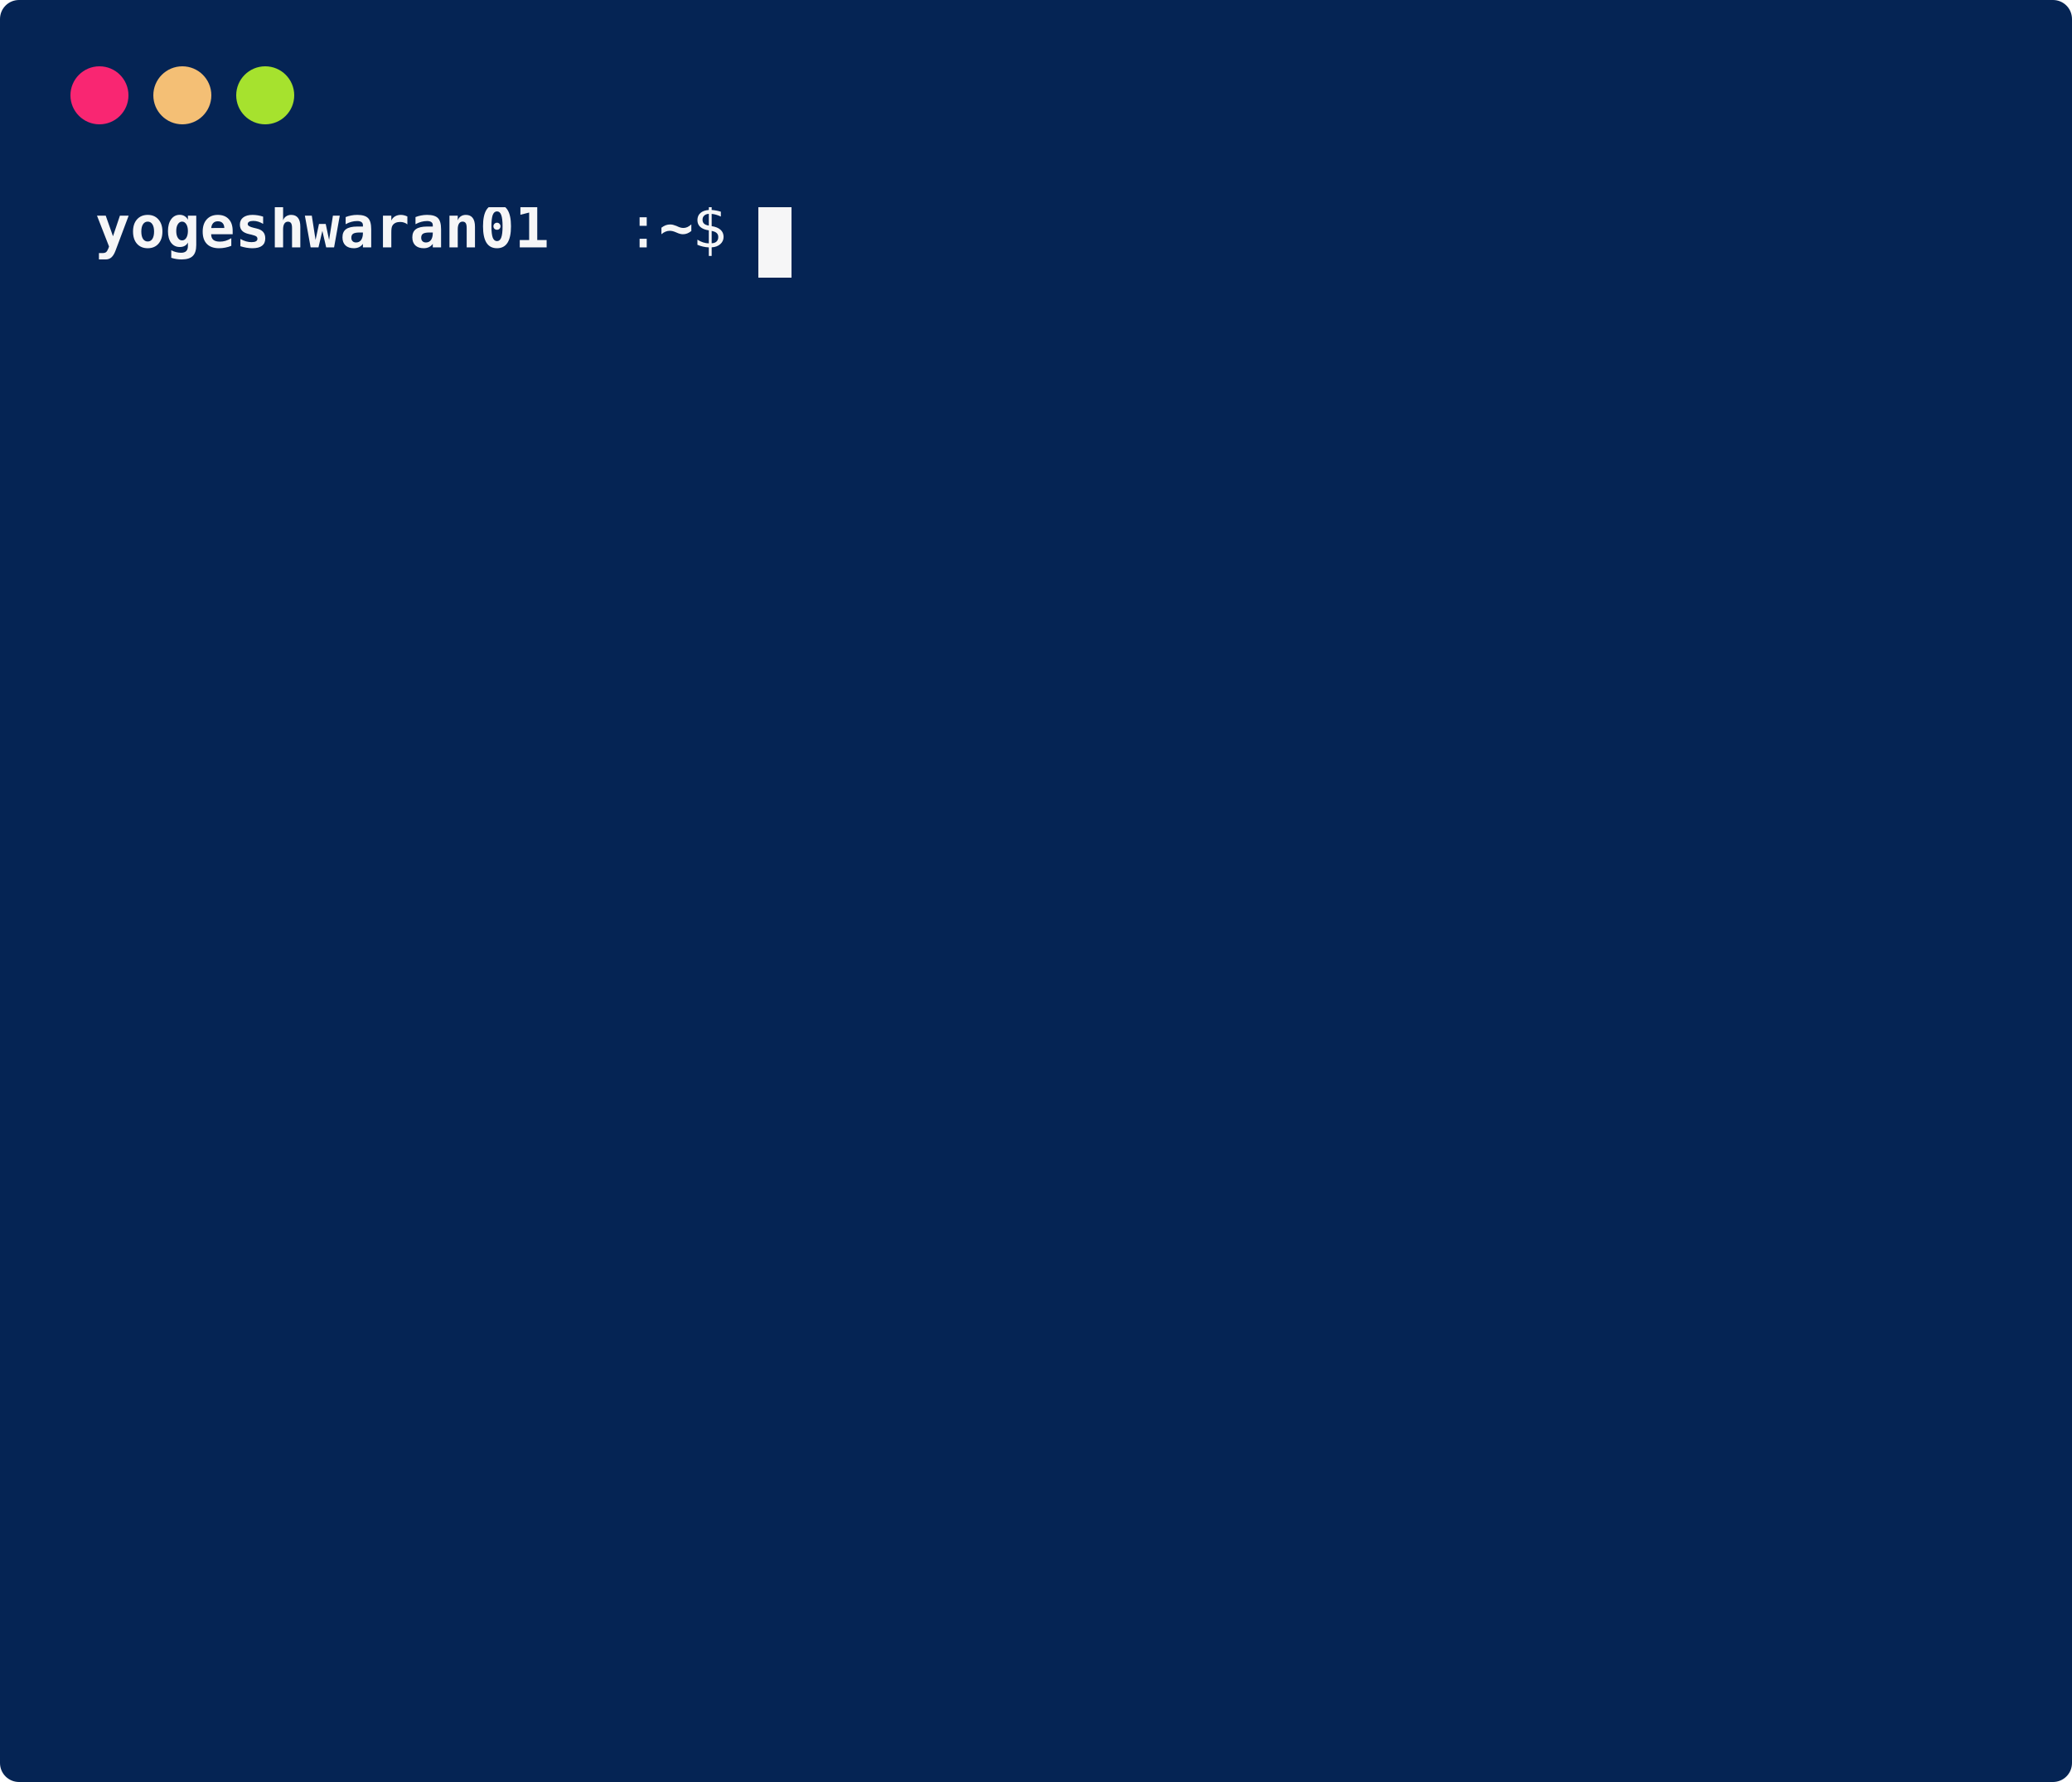
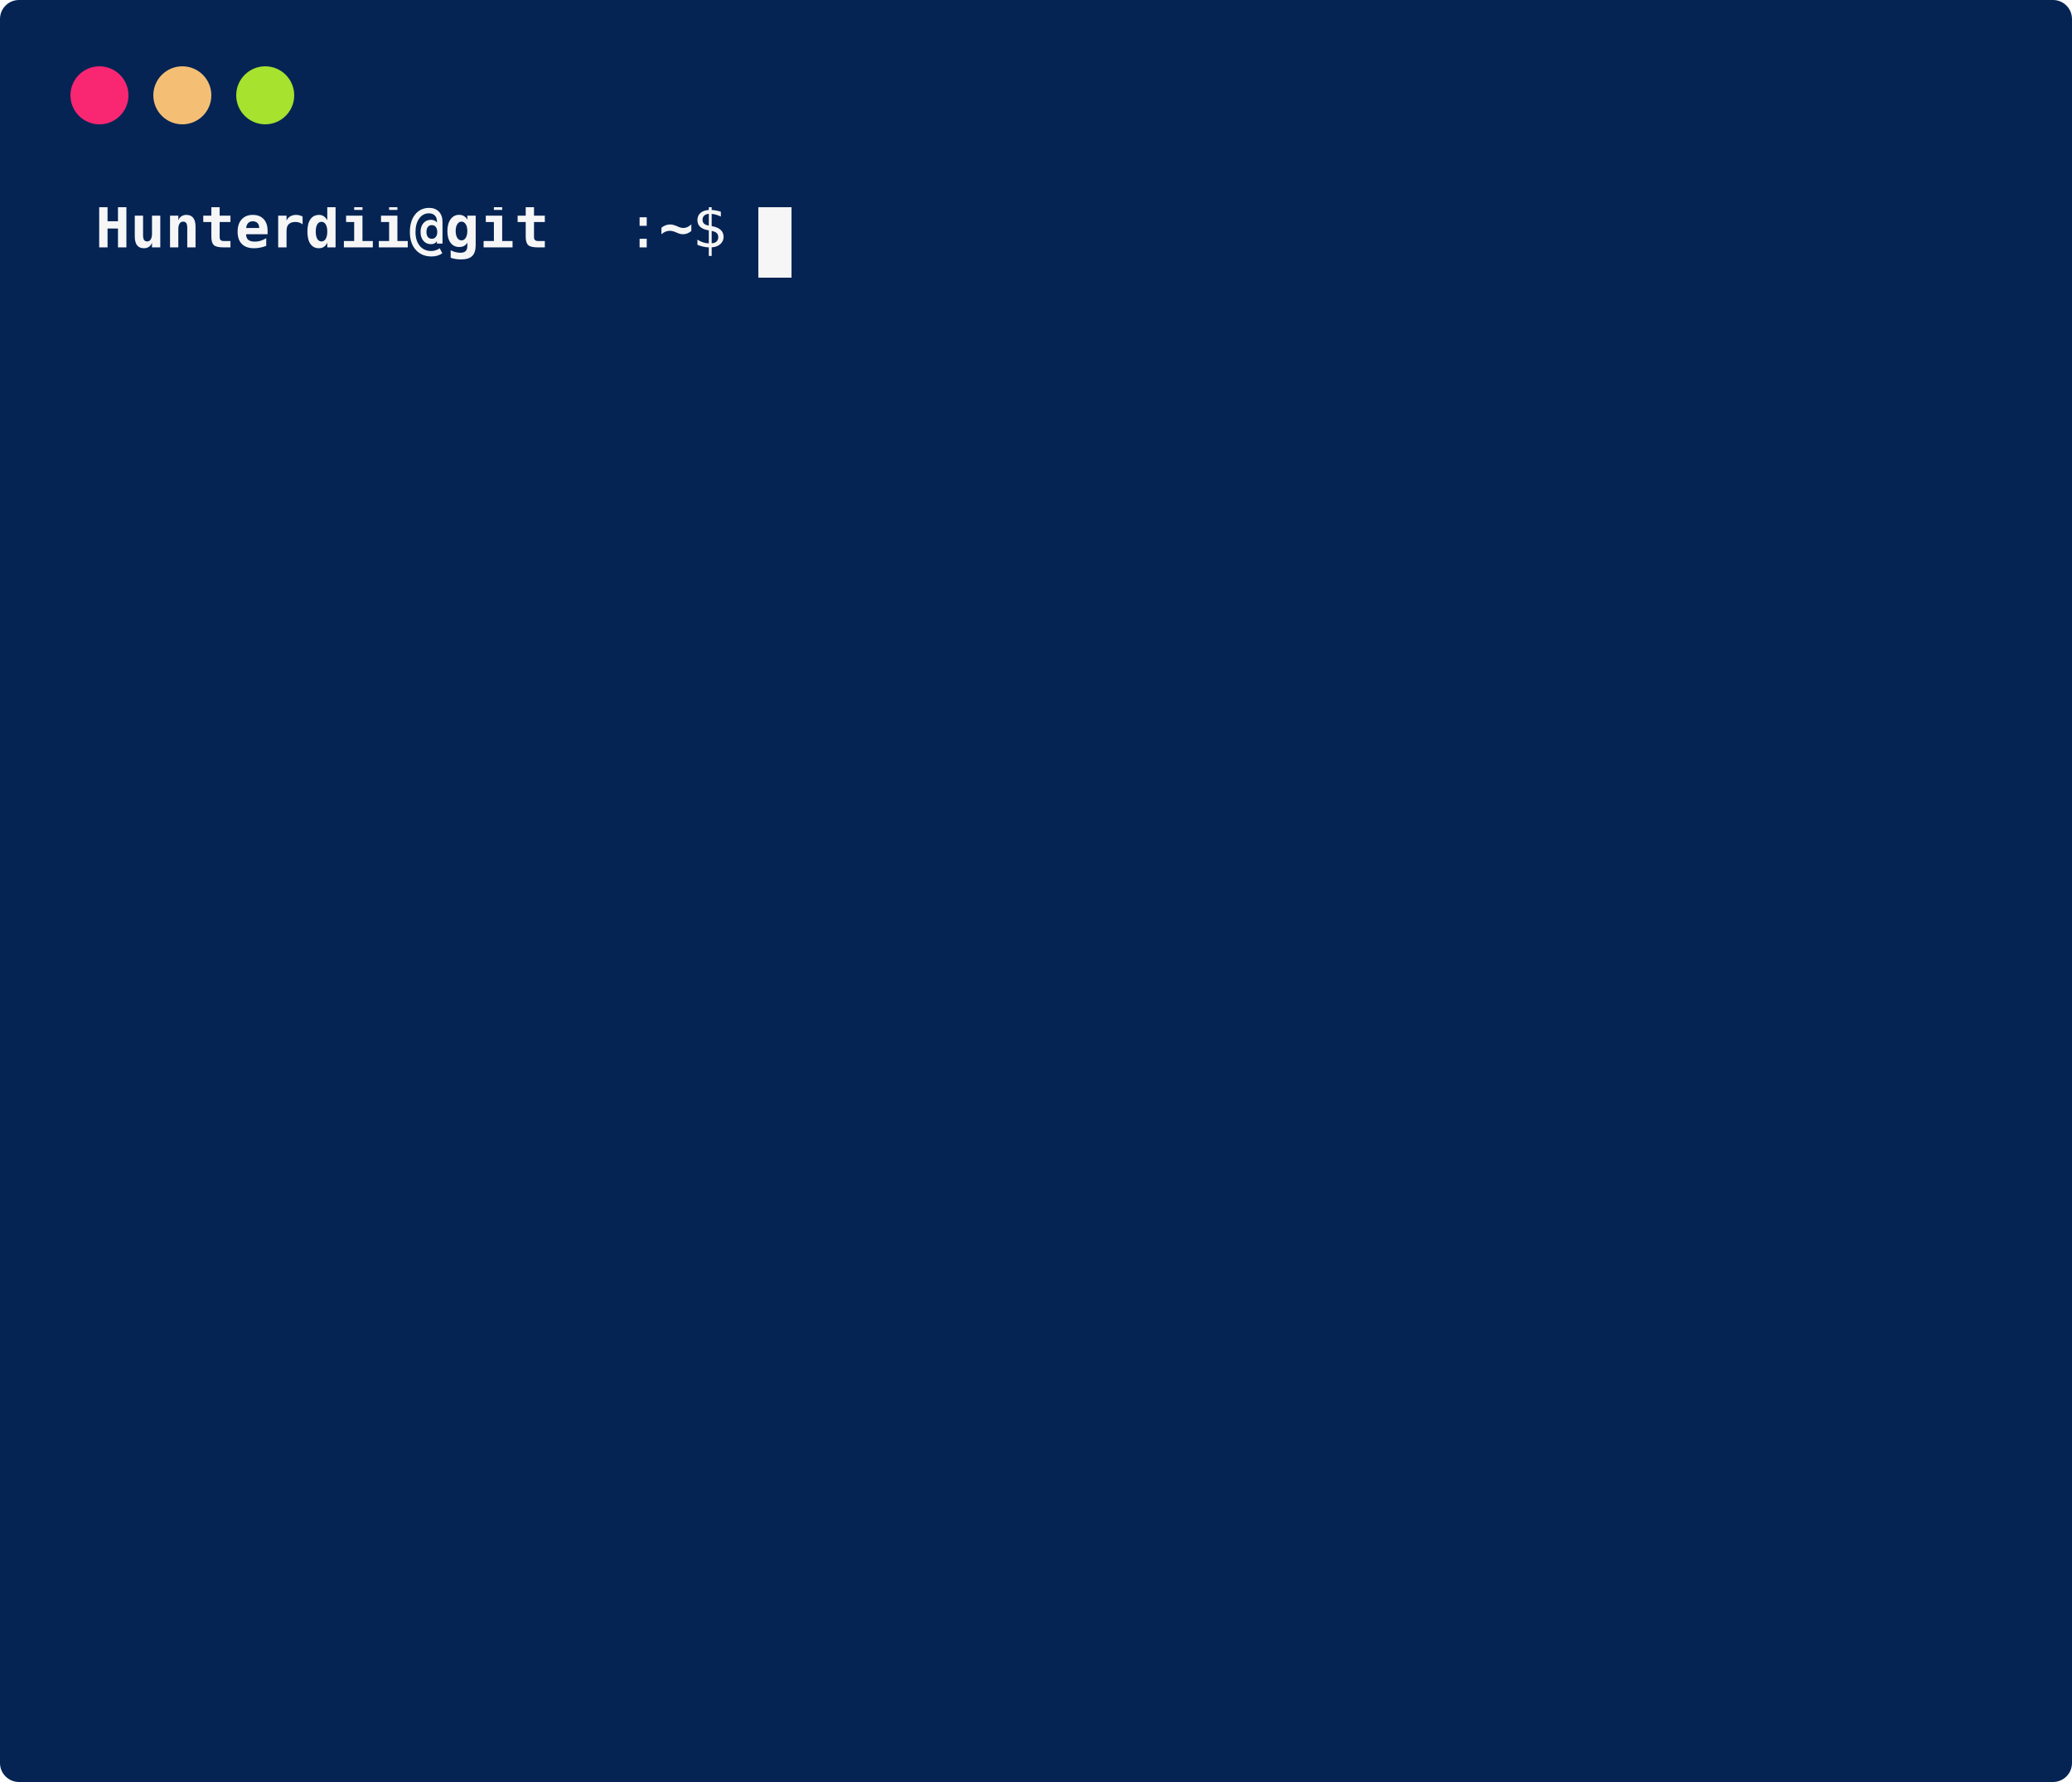
<svg xmlns="http://www.w3.org/2000/svg" xmlns:ns1="https://github.com/nbedos/termtosvg" xmlns:xlink="http://www.w3.org/1999/xlink" id="terminal" baseProfile="full" viewBox="0 0 500 430" width="550" version="1.1">
  <defs>
    <ns1:template_settings>
      <ns1:screen_geometry columns="95" rows="21" />
      <ns1:animation type="css" />
    </ns1:template_settings>
    <style type="text/css" id="generated-style">
            #screen {
                font-family: 'DejaVu Sans Mono', monospace;
                font-style: normal;
                font-size: 14px;
            }

        text {
            dominant-baseline: text-before-edge;
            white-space: pre;
        }
    
            :root {
                --animation-duration: 14558ms;
            }

            @keyframes roll {
                0.000%{transform:translateY(0px)}
3.400%{transform:translateY(-374px)}
4.767%{transform:translateY(-748px)}
7.302%{transform:translateY(-1122px)}
9.933%{transform:translateY(-1496px)}
12.357%{transform:translateY(-1870px)}
14.226%{transform:translateY(-2244px)}
17.578%{transform:translateY(-2618px)}
21.239%{transform:translateY(-2992px)}
21.658%{transform:translateY(-3366px)}
24.605%{transform:translateY(-3740px)}
27.627%{transform:translateY(-4114px)}
29.771%{transform:translateY(-4488px)}
31.529%{transform:translateY(-4862px)}
34.277%{transform:translateY(-5236px)}
36.585%{transform:translateY(-5610px)}
39.607%{transform:translateY(-5984px)}
41.256%{transform:translateY(-6358px)}
43.179%{transform:translateY(-6732px)}
44.333%{transform:translateY(-7106px)}
47.685%{transform:translateY(-7480px)}
51.436%{transform:translateY(-7854px)}
51.889%{transform:translateY(-8228px)}
59.658%{transform:translateY(-8602px)}
62.241%{transform:translateY(-8976px)}
64.885%{transform:translateY(-9350px)}
67.406%{transform:translateY(-9724px)}
68.347%{transform:translateY(-10098px)}
70.985%{transform:translateY(-10472px)}
77.469%{transform:translateY(-10846px)}
81.124%{transform:translateY(-11220px)}
81.536%{transform:translateY(-11594px)}
85.046%{transform:translateY(-11968px)}
86.090%{transform:translateY(-12342px)}
89.442%{transform:translateY(-12716px)}
90.267%{transform:translateY(-13090px)}
93.014%{transform:translateY(-13464px)}
93.131%{transform:translateY(-13838px)}
100.000%{transform:translateY(-13838px)}
            }

            #screen_view {
                animation-duration: 14558ms;
                animation-iteration-count:infinite;
                animation-name:roll;
                animation-timing-function: steps(1,end);
                animation-fill-mode: forwards;
            }
        
        </style>
    <style type="text/css" id="user-style">
            /* The colors defined below are the default 16 colors used for rendering text of the terminal. Adjust
               them as needed.
               gjm8 color theme (source: https://terminal.sexy/) */
            .foreground {fill: #F6F6F7}
            .background {fill: #052454}
            .color0 {fill: #272822}
            .color1 {fill: #f92672}
            .green {fill: #1CFE3C}
            .color3 {fill: #f4bf75}
            .color4 {fill: #66d9ef}
            .purple {fill: #D33682}
            .color6 {fill: #EF2929}
            .color7 {fill: #f8f8f2}
            .color8 {fill: #75715e}
            .color9 {fill: #fd971f}
            .color10 {fill: #F6F6F7}
            .color11 {fill: #49483e}
            .color12 {fill: #F6F6F7}
            .color13 {fill: #f5f4f1}
            .orange {fill: #FEFE45}
            .color15 {fill: #f9f8f5}
        </style>
  </defs>
  <rect id="terminalui" class="background" width="100%" height="100%" ry="4.583" />
  <circle cx="24" cy="23" r="7" fill="#f92672" />
  <circle cx="44" cy="23" r="7" fill="#f4bf75" />
  <circle cx="64" cy="23" r="7" fill="#a6e22e" />
  <svg id="screen" width="760" height="357" x="23" y="50" viewBox="0 0 760 357" preserveAspectRatio="xMidYMin slice">
    <rect class="background" height="100%" width="100%" x="0" y="0" />
    <defs>
      <g id="g1">
-         <text x="0" textLength="128" font-weight="bold" class="color10">yogeshwaran01</text>
+         <text x="0" textLength="128" font-weight="bold" class="color10">Hunterdii@git</text>
        <text x="128" textLength="8" class="foreground">:</text>
        <text x="136" textLength="8" font-weight="bold" class="color12">~</text>
        <text x="144" textLength="16" class="foreground">$ </text>
        <text x="160" textLength="8" class="background" />
      </g>
      <g id="g2">
-         <text x="0" textLength="128" font-weight="bold" class="color10">yogeshwaran01</text>
+         <text x="0" textLength="128" font-weight="bold" class="color10">Hunterdii@git</text>
        <text x="128" textLength="8" class="foreground">:</text>
        <text x="136" textLength="8" font-weight="bold" class="color12">~</text>
        <text x="144" textLength="24" class="foreground">$ w</text>
        <text x="168" textLength="8" class="background" />
      </g>
      <g id="g3">
-         <text x="0" textLength="128" font-weight="bold" class="color10">yogeshwaran01</text>
+         <text x="0" textLength="128" font-weight="bold" class="color10">Hunterdii@git</text>
        <text x="128" textLength="8" class="foreground">:</text>
        <text x="136" textLength="8" font-weight="bold" class="color12">~</text>
        <text x="144" textLength="32" class="foreground">$ wh</text>
        <text x="176" textLength="8" class="background" />
      </g>
      <g id="g4">
-         <text x="0" textLength="128" font-weight="bold" class="color10">yogeshwaran01</text>
+         <text x="0" textLength="128" font-weight="bold" class="color10">Hunterdii@git</text>
        <text x="128" textLength="8" class="foreground">:</text>
        <text x="136" textLength="8" font-weight="bold" class="color12">~</text>
        <text x="144" textLength="40" class="foreground">$ who</text>
        <text x="184" textLength="8" class="background" />
      </g>
      <g id="g5">
-         <text x="0" textLength="128" font-weight="bold" class="color10">yogeshwaran01</text>
+         <text x="0" textLength="128" font-weight="bold" class="color10">Hunterdii@git</text>
        <text x="128" textLength="8" class="foreground">:</text>
        <text x="136" textLength="8" font-weight="bold" class="color12">~</text>
        <text x="144" textLength="48" class="foreground">$ whoa</text>
        <text x="192" textLength="8" class="background" />
      </g>
      <g id="g6">
-         <text x="0" textLength="128" font-weight="bold" class="color10">yogeshwaran01</text>
+         <text x="0" textLength="128" font-weight="bold" class="color10">Hunterdii@git</text>
        <text x="128" textLength="8" class="foreground">:</text>
        <text x="136" textLength="8" font-weight="bold" class="color12">~</text>
        <text x="144" textLength="56" class="foreground">$ whoam</text>
        <text x="200" textLength="8" class="background" />
      </g>
      <g id="g7">
-         <text x="0" textLength="128" font-weight="bold" class="color10">yogeshwaran01</text>
+         <text x="0" textLength="128" font-weight="bold" class="color10">Hunterdii@git</text>
        <text x="128" textLength="8" class="foreground">:</text>
        <text x="136" textLength="8" font-weight="bold" class="color12">~</text>
        <text x="144" textLength="64" class="foreground">$ whoami</text>
        <text x="208" textLength="8" class="background" />
      </g>
      <g id="g8">
-         <text x="0" textLength="128" font-weight="bold" class="color10">yogeshwaran01</text>
+         <text x="0" textLength="128" font-weight="bold" class="color10">Hunterdii@git</text>
        <text x="128" textLength="8" class="foreground">:</text>
        <text x="136" textLength="8" font-weight="bold" class="color12">~</text>
        <text x="144" textLength="64" class="foreground">$ whoami</text>
      </g>
      <g id="g9">
        <text x="0" textLength="8" class="background" />
      </g>
      <g id="g10">
-         <text x="0" textLength="104" class="color6">YOGESHWARAN R</text>
+         <text x="0" textLength="104" class="color6">Het(Hunter) Patel</text>
      </g>
      <g id="g11">
-         <text x="0" textLength="128" font-weight="bold" class="color10">yogeshwaran01</text>
+         <text x="0" textLength="128" font-weight="bold" class="color10">Hunterdii@git</text>
        <text x="128" textLength="8" class="foreground">:</text>
        <text x="136" textLength="8" font-weight="bold" class="color12">~</text>
        <text x="144" textLength="24" class="foreground">$ g</text>
        <text x="168" textLength="8" class="background" />
      </g>
      <g id="g12">
-         <text x="0" textLength="128" font-weight="bold" class="color10">yogeshwaran01</text>
+         <text x="0" textLength="128" font-weight="bold" class="color10">Hunterdii@git</text>
        <text x="128" textLength="8" class="foreground">:</text>
        <text x="136" textLength="8" font-weight="bold" class="color12">~</text>
        <text x="144" textLength="32" class="foreground">$ gi</text>
        <text x="176" textLength="8" class="background" />
      </g>
      <g id="g13">
-         <text x="0" textLength="128" font-weight="bold" class="color10">yogeshwaran01</text>
+         <text x="0" textLength="128" font-weight="bold" class="color10">Hunterdii@git</text>
        <text x="128" textLength="8" class="foreground">:</text>
        <text x="136" textLength="8" font-weight="bold" class="color12">~</text>
        <text x="144" textLength="40" class="foreground">$ git</text>
        <text x="184" textLength="8" class="background" />
      </g>
      <g id="g14">
-         <text x="0" textLength="128" font-weight="bold" class="color10">yogeshwaran01</text>
+         <text x="0" textLength="128" font-weight="bold" class="color10">Hunterdii@git</text>
        <text x="128" textLength="8" class="foreground">:</text>
        <text x="136" textLength="8" font-weight="bold" class="color12">~</text>
        <text x="144" textLength="48" class="foreground">$ git </text>
        <text x="192" textLength="8" class="background" />
      </g>
      <g id="g15">
-         <text x="0" textLength="128" font-weight="bold" class="color10">yogeshwaran01</text>
+         <text x="0" textLength="128" font-weight="bold" class="color10">Hunterdii@git</text>
        <text x="128" textLength="8" class="foreground">:</text>
        <text x="136" textLength="8" font-weight="bold" class="color12">~</text>
        <text x="144" textLength="56" class="foreground">$ git s</text>
        <text x="200" textLength="8" class="background" />
      </g>
      <g id="g16">
-         <text x="0" textLength="128" font-weight="bold" class="color10">yogeshwaran01</text>
+         <text x="0" textLength="128" font-weight="bold" class="color10">Hunterdii@git</text>
        <text x="128" textLength="8" class="foreground">:</text>
        <text x="136" textLength="8" font-weight="bold" class="color12">~</text>
        <text x="144" textLength="64" class="foreground">$ git st</text>
        <text x="208" textLength="8" class="background" />
      </g>
      <g id="g17">
-         <text x="0" textLength="128" font-weight="bold" class="color10">yogeshwaran01</text>
+         <text x="0" textLength="128" font-weight="bold" class="color10">Hunterdii@git</text>
        <text x="128" textLength="8" class="foreground">:</text>
        <text x="136" textLength="8" font-weight="bold" class="color12">~</text>
        <text x="144" textLength="72" class="foreground">$ git sta</text>
        <text x="216" textLength="8" class="background" />
      </g>
      <g id="g18">
-         <text x="0" textLength="128" font-weight="bold" class="color10">yogeshwaran01</text>
+         <text x="0" textLength="128" font-weight="bold" class="color10">Hunterdii@git</text>
        <text x="128" textLength="8" class="foreground">:</text>
        <text x="136" textLength="8" font-weight="bold" class="color12">~</text>
        <text x="144" textLength="80" class="foreground">$ git stat</text>
        <text x="224" textLength="8" class="background" />
      </g>
      <g id="g19">
-         <text x="0" textLength="128" font-weight="bold" class="color10">yogeshwaran01</text>
+         <text x="0" textLength="128" font-weight="bold" class="color10">Hunterdii@git</text>
        <text x="128" textLength="8" class="foreground">:</text>
        <text x="136" textLength="8" font-weight="bold" class="color12">~</text>
        <text x="144" textLength="88" class="foreground">$ git statu</text>
        <text x="232" textLength="8" class="background" />
      </g>
      <g id="g20">
-         <text x="0" textLength="128" font-weight="bold" class="color10">yogeshwaran01</text>
+         <text x="0" textLength="128" font-weight="bold" class="color10">Hunterdii@git</text>
        <text x="128" textLength="8" class="foreground">:</text>
        <text x="136" textLength="8" font-weight="bold" class="color12">~</text>
        <text x="144" textLength="96" class="foreground">$ git status</text>
        <text x="240" textLength="8" class="background" />
      </g>
      <g id="g21">
-         <text x="0" textLength="128" font-weight="bold" class="color10">yogeshwaran01</text>
+         <text x="0" textLength="128" font-weight="bold" class="color10">Hunterdii@git</text>
        <text x="128" textLength="8" class="foreground">:</text>
        <text x="136" textLength="8" font-weight="bold" class="color12">~</text>
        <text x="144" textLength="96" class="foreground">$ git status</text>
      </g>
      <g id="g22">
        <text x="0" textLength="240" font-style="italic" class="foreground">        GitHub Status         </text>
      </g>
      <g id="g23">
        <text x="0" textLength="240" class="foreground">╔═══════════════╤════════════╗</text>
      </g>
      <g id="g24">
        <text x="0" textLength="8" class="foreground">║</text>
        <text x="8" textLength="120" font-weight="bold" class="orange"> Title         </text>
        <text x="128" textLength="8" class="foreground">│</text>
        <text x="136" textLength="96" font-weight="bold" class="orange"> Count      </text>
        <text x="232" textLength="8" class="foreground">║</text>
      </g>
      <g id="g25">
        <text x="0" textLength="240" class="foreground">╟───────────────┼────────────╢</text>
      </g>
      <g id="g26">
        <text x="0" textLength="8" class="foreground">║</text>
        <text x="8" textLength="120" class="purple"> Stars         </text>
        <text x="128" textLength="8" class="foreground">│</text>
-         <text x="136" textLength="96" class="green"> 101        </text>
+         <text x="136" textLength="96" class="green"> 180        </text>
        <text x="232" textLength="8" class="foreground">║</text>
      </g>
      <g id="g27">
        <text x="0" textLength="8" class="foreground">║</text>
        <text x="8" textLength="120" class="purple"> Forks         </text>
        <text x="128" textLength="8" class="foreground">│</text>
-         <text x="136" textLength="96" class="green"> 19         </text>
+         <text x="136" textLength="96" class="green"> 30         </text>
        <text x="232" textLength="8" class="foreground">║</text>
      </g>
      <g id="g28">
        <text x="0" textLength="8" class="foreground">║</text>
        <text x="8" textLength="120" class="purple"> Commits       </text>
        <text x="128" textLength="8" class="foreground">│</text>
-         <text x="136" textLength="96" class="green"> 719        </text>
+         <text x="136" textLength="96" class="green"> 1297       </text>
        <text x="232" textLength="8" class="foreground">║</text>
      </g>
      <g id="g29">
        <text x="0" textLength="8" class="foreground">║</text>
        <text x="8" textLength="120" class="purple"> Followers     </text>
        <text x="128" textLength="8" class="foreground">│</text>
-         <text x="136" textLength="96" class="green"> 13         </text>
+         <text x="136" textLength="96" class="green"> 42         </text>
        <text x="232" textLength="8" class="foreground">║</text>
      </g>
      <g id="g30">
        <text x="0" textLength="8" class="foreground">║</text>
        <text x="8" textLength="120" class="purple"> Pull Requests </text>
        <text x="128" textLength="8" class="foreground">│</text>
-         <text x="136" textLength="96" class="green"> 42         </text>
+         <text x="136" textLength="96" class="green"> 6          </text>
        <text x="232" textLength="8" class="foreground">║</text>
      </g>
      <g id="g31">
        <text x="0" textLength="8" class="foreground">║</text>
        <text x="8" textLength="120" class="purple"> Issues        </text>
        <text x="128" textLength="8" class="foreground">│</text>
        <text x="136" textLength="96" class="green"> 0          </text>
        <text x="232" textLength="8" class="foreground">║</text>
      </g>
      <g id="g32">
        <text x="0" textLength="8" class="foreground">║</text>
        <text x="8" textLength="120" class="purple"> Repository    </text>
        <text x="128" textLength="8" class="foreground">│</text>
-         <text x="136" textLength="96" class="green"> 21         </text>
+         <text x="136" textLength="96" class="green"> 25         </text>
        <text x="232" textLength="8" class="foreground">║</text>
      </g>
      <g id="g33">
        <text x="0" textLength="8" class="foreground">║</text>
        <text x="8" textLength="120" class="purple"> Gists         </text>
        <text x="128" textLength="8" class="foreground">│</text>
-         <text x="136" textLength="96" class="green"> 5          </text>
+         <text x="136" textLength="96" class="green"> 0          </text>
        <text x="232" textLength="8" class="foreground">║</text>
      </g>
      <g id="g34">
        <text x="0" textLength="240" class="foreground">╚═══════════════╧════════════╝</text>
      </g>
      <g id="g35">
-         <text x="0" textLength="128" font-weight="bold" class="color10">yogeshwaran01</text>
+         <text x="0" textLength="128" font-weight="bold" class="color10">Hunterdii@git</text>
        <text x="128" textLength="8" class="foreground">:</text>
        <text x="136" textLength="8" font-weight="bold" class="color12">~</text>
        <text x="144" textLength="24" class="foreground">$ u</text>
        <text x="168" textLength="8" class="background" />
      </g>
      <g id="g36">
-         <text x="0" textLength="128" font-weight="bold" class="color10">yogeshwaran01</text>
+         <text x="0" textLength="128" font-weight="bold" class="color10">Hunterdii@git</text>
        <text x="128" textLength="8" class="foreground">:</text>
        <text x="136" textLength="8" font-weight="bold" class="color12">~</text>
        <text x="144" textLength="32" class="foreground">$ up</text>
        <text x="176" textLength="8" class="background" />
      </g>
      <g id="g37">
-         <text x="0" textLength="128" font-weight="bold" class="color10">yogeshwaran01</text>
+         <text x="0" textLength="128" font-weight="bold" class="color10">Hunterdii@git</text>
        <text x="128" textLength="8" class="foreground">:</text>
        <text x="136" textLength="8" font-weight="bold" class="color12">~</text>
        <text x="144" textLength="40" class="foreground">$ upt</text>
        <text x="184" textLength="8" class="background" />
      </g>
      <g id="g38">
-         <text x="0" textLength="128" font-weight="bold" class="color10">yogeshwaran01</text>
+         <text x="0" textLength="128" font-weight="bold" class="color10">Hunterdii@git</text>
        <text x="128" textLength="8" class="foreground">:</text>
        <text x="136" textLength="8" font-weight="bold" class="color12">~</text>
        <text x="144" textLength="48" class="foreground">$ upti</text>
        <text x="192" textLength="8" class="background" />
      </g>
      <g id="g39">
-         <text x="0" textLength="128" font-weight="bold" class="color10">yogeshwaran01</text>
+         <text x="0" textLength="128" font-weight="bold" class="color10">Hunterdii@git</text>
        <text x="128" textLength="8" class="foreground">:</text>
        <text x="136" textLength="8" font-weight="bold" class="color12">~</text>
        <text x="144" textLength="56" class="foreground">$ uptim</text>
        <text x="200" textLength="8" class="background" />
      </g>
      <g id="g40">
-         <text x="0" textLength="128" font-weight="bold" class="color10">yogeshwaran01</text>
+         <text x="0" textLength="128" font-weight="bold" class="color10">Hunterdii@git</text>
        <text x="128" textLength="8" class="foreground">:</text>
        <text x="136" textLength="8" font-weight="bold" class="color12">~</text>
        <text x="144" textLength="64" class="foreground">$ uptime</text>
        <text x="208" textLength="8" class="background" />
      </g>
      <g id="g41">
-         <text x="0" textLength="128" font-weight="bold" class="color10">yogeshwaran01</text>
+         <text x="0" textLength="128" font-weight="bold" class="color10">Hunterdii@git</text>
        <text x="128" textLength="8" class="foreground">:</text>
        <text x="136" textLength="8" font-weight="bold" class="color12">~</text>
        <text x="144" textLength="64" class="foreground">$ uptime</text>
      </g>
      <g id="g42">
-         <text x="0" textLength="32" font-weight="bold" class="orange">397</text>
+         <text x="0" textLength="32" font-weight="bold" class="orange">569</text>
      </g>
      <g id="g43">
-         <text x="0" textLength="128" font-weight="bold" class="color10">yogeshwaran01</text>
+         <text x="0" textLength="128" font-weight="bold" class="color10">Hunterdii@git</text>
        <text x="128" textLength="8" class="foreground">:</text>
        <text x="136" textLength="8" font-weight="bold" class="color12">~</text>
        <text x="144" textLength="24" class="foreground">$ e</text>
        <text x="168" textLength="8" class="background" />
      </g>
      <g id="g44">
-         <text x="0" textLength="128" font-weight="bold" class="color10">yogeshwaran01</text>
+         <text x="0" textLength="128" font-weight="bold" class="color10">Hunterdii@git</text>
        <text x="128" textLength="8" class="foreground">:</text>
        <text x="136" textLength="8" font-weight="bold" class="color12">~</text>
        <text x="144" textLength="32" class="foreground">$ ex</text>
        <text x="176" textLength="8" class="background" />
      </g>
      <g id="g45">
-         <text x="0" textLength="128" font-weight="bold" class="color10">yogeshwaran01</text>
+         <text x="0" textLength="128" font-weight="bold" class="color10">Hunterdii@git</text>
        <text x="128" textLength="8" class="foreground">:</text>
        <text x="136" textLength="8" font-weight="bold" class="color12">~</text>
        <text x="144" textLength="40" class="foreground">$ exi</text>
        <text x="184" textLength="8" class="background" />
      </g>
      <g id="g46">
-         <text x="0" textLength="128" font-weight="bold" class="color10">yogeshwaran01</text>
+         <text x="0" textLength="128" font-weight="bold" class="color10">Hunterdii@git</text>
        <text x="128" textLength="8" class="foreground">:</text>
        <text x="136" textLength="8" font-weight="bold" class="color12">~</text>
        <text x="144" textLength="48" class="foreground">$ exit</text>
        <text x="192" textLength="8" class="background" />
      </g>
      <g id="g47">
-         <text x="0" textLength="128" font-weight="bold" class="color10">yogeshwaran01</text>
+         <text x="0" textLength="128" font-weight="bold" class="color10">Hunterdii@git</text>
        <text x="128" textLength="8" class="foreground">:</text>
        <text x="136" textLength="8" font-weight="bold" class="color12">~</text>
        <text x="144" textLength="48" class="foreground">$ exit</text>
      </g>
      <g id="g48">
        <text x="0" textLength="32" class="foreground">exit</text>
      </g>
    </defs>
    <g id="screen_view">
      <g>
        <rect x="160" y="0" width="8" height="17" class="foreground" />
        <use xlink:href="#g1" y="0" />
      </g>
      <g>
        <rect x="168" y="374" width="8" height="17" class="foreground" />
        <use xlink:href="#g2" y="374" />
      </g>
      <g>
        <rect x="176" y="748" width="8" height="17" class="foreground" />
        <use xlink:href="#g3" y="748" />
      </g>
      <g>
        <rect x="184" y="1122" width="8" height="17" class="foreground" />
        <use xlink:href="#g4" y="1122" />
      </g>
      <g>
        <rect x="192" y="1496" width="8" height="17" class="foreground" />
        <use xlink:href="#g5" y="1496" />
      </g>
      <g>
        <rect x="200" y="1870" width="8" height="17" class="foreground" />
        <use xlink:href="#g6" y="1870" />
      </g>
      <g>
        <rect x="208" y="2244" width="8" height="17" class="foreground" />
        <use xlink:href="#g7" y="2244" />
      </g>
      <g>
        <use xlink:href="#g8" y="2618" />
        <rect x="0" y="2635" width="8" height="17" class="foreground" />
        <use xlink:href="#g9" y="2635" />
      </g>
      <g>
        <use xlink:href="#g8" y="2992" />
        <use xlink:href="#g10" y="3009" />
        <rect x="0" y="3026" width="8" height="17" class="foreground" />
        <use xlink:href="#g9" y="3026" />
      </g>
      <g>
        <use xlink:href="#g8" y="3366" />
        <use xlink:href="#g10" y="3383" />
        <rect x="160" y="3400" width="8" height="17" class="foreground" />
        <use xlink:href="#g1" y="3400" />
      </g>
      <g>
        <use xlink:href="#g8" y="3740" />
        <use xlink:href="#g10" y="3757" />
        <rect x="168" y="3774" width="8" height="17" class="foreground" />
        <use xlink:href="#g11" y="3774" />
      </g>
      <g>
        <use xlink:href="#g8" y="4114" />
        <use xlink:href="#g10" y="4131" />
        <rect x="176" y="4148" width="8" height="17" class="foreground" />
        <use xlink:href="#g12" y="4148" />
      </g>
      <g>
        <use xlink:href="#g8" y="4488" />
        <use xlink:href="#g10" y="4505" />
        <rect x="184" y="4522" width="8" height="17" class="foreground" />
        <use xlink:href="#g13" y="4522" />
      </g>
      <g>
        <use xlink:href="#g8" y="4862" />
        <use xlink:href="#g10" y="4879" />
        <rect x="192" y="4896" width="8" height="17" class="foreground" />
        <use xlink:href="#g14" y="4896" />
      </g>
      <g>
        <use xlink:href="#g8" y="5236" />
        <use xlink:href="#g10" y="5253" />
        <rect x="200" y="5270" width="8" height="17" class="foreground" />
        <use xlink:href="#g15" y="5270" />
      </g>
      <g>
        <use xlink:href="#g8" y="5610" />
        <use xlink:href="#g10" y="5627" />
        <rect x="208" y="5644" width="8" height="17" class="foreground" />
        <use xlink:href="#g16" y="5644" />
      </g>
      <g>
        <use xlink:href="#g8" y="5984" />
        <use xlink:href="#g10" y="6001" />
        <rect x="216" y="6018" width="8" height="17" class="foreground" />
        <use xlink:href="#g17" y="6018" />
      </g>
      <g>
        <use xlink:href="#g8" y="6358" />
        <use xlink:href="#g10" y="6375" />
        <rect x="224" y="6392" width="8" height="17" class="foreground" />
        <use xlink:href="#g18" y="6392" />
      </g>
      <g>
        <use xlink:href="#g8" y="6732" />
        <use xlink:href="#g10" y="6749" />
        <rect x="232" y="6766" width="8" height="17" class="foreground" />
        <use xlink:href="#g19" y="6766" />
      </g>
      <g>
        <use xlink:href="#g8" y="7106" />
        <use xlink:href="#g10" y="7123" />
        <rect x="240" y="7140" width="8" height="17" class="foreground" />
        <use xlink:href="#g20" y="7140" />
      </g>
      <g>
        <use xlink:href="#g8" y="7480" />
        <use xlink:href="#g10" y="7497" />
        <use xlink:href="#g21" y="7514" />
        <rect x="0" y="7531" width="8" height="17" class="foreground" />
        <use xlink:href="#g9" y="7531" />
      </g>
      <g>
        <use xlink:href="#g8" y="7854" />
        <use xlink:href="#g10" y="7871" />
        <use xlink:href="#g21" y="7888" />
        <use xlink:href="#g22" y="7905" />
        <use xlink:href="#g23" y="7922" />
        <use xlink:href="#g24" y="7939" />
        <use xlink:href="#g25" y="7956" />
        <use xlink:href="#g26" y="7973" />
        <use xlink:href="#g27" y="7990" />
        <use xlink:href="#g28" y="8007" />
        <use xlink:href="#g29" y="8024" />
        <use xlink:href="#g30" y="8041" />
        <use xlink:href="#g31" y="8058" />
        <use xlink:href="#g32" y="8075" />
        <use xlink:href="#g33" y="8092" />
        <use xlink:href="#g34" y="8109" />
        <rect x="0" y="8126" width="8" height="17" class="foreground" />
        <use xlink:href="#g9" y="8126" />
      </g>
      <g>
        <use xlink:href="#g8" y="8228" />
        <use xlink:href="#g10" y="8245" />
        <use xlink:href="#g21" y="8262" />
        <use xlink:href="#g22" y="8279" />
        <use xlink:href="#g23" y="8296" />
        <use xlink:href="#g24" y="8313" />
        <use xlink:href="#g25" y="8330" />
        <use xlink:href="#g26" y="8347" />
        <use xlink:href="#g27" y="8364" />
        <use xlink:href="#g28" y="8381" />
        <use xlink:href="#g29" y="8398" />
        <use xlink:href="#g30" y="8415" />
        <use xlink:href="#g31" y="8432" />
        <use xlink:href="#g32" y="8449" />
        <use xlink:href="#g33" y="8466" />
        <use xlink:href="#g34" y="8483" />
        <rect x="160" y="8500" width="8" height="17" class="foreground" />
        <use xlink:href="#g1" y="8500" />
      </g>
      <g>
        <use xlink:href="#g8" y="8602" />
        <use xlink:href="#g10" y="8619" />
        <use xlink:href="#g21" y="8636" />
        <use xlink:href="#g22" y="8653" />
        <use xlink:href="#g23" y="8670" />
        <use xlink:href="#g24" y="8687" />
        <use xlink:href="#g25" y="8704" />
        <use xlink:href="#g26" y="8721" />
        <use xlink:href="#g27" y="8738" />
        <use xlink:href="#g28" y="8755" />
        <use xlink:href="#g29" y="8772" />
        <use xlink:href="#g30" y="8789" />
        <use xlink:href="#g31" y="8806" />
        <use xlink:href="#g32" y="8823" />
        <use xlink:href="#g33" y="8840" />
        <use xlink:href="#g34" y="8857" />
        <rect x="168" y="8874" width="8" height="17" class="foreground" />
        <use xlink:href="#g35" y="8874" />
      </g>
      <g>
        <use xlink:href="#g8" y="8976" />
        <use xlink:href="#g10" y="8993" />
        <use xlink:href="#g21" y="9010" />
        <use xlink:href="#g22" y="9027" />
        <use xlink:href="#g23" y="9044" />
        <use xlink:href="#g24" y="9061" />
        <use xlink:href="#g25" y="9078" />
        <use xlink:href="#g26" y="9095" />
        <use xlink:href="#g27" y="9112" />
        <use xlink:href="#g28" y="9129" />
        <use xlink:href="#g29" y="9146" />
        <use xlink:href="#g30" y="9163" />
        <use xlink:href="#g31" y="9180" />
        <use xlink:href="#g32" y="9197" />
        <use xlink:href="#g33" y="9214" />
        <use xlink:href="#g34" y="9231" />
        <rect x="176" y="9248" width="8" height="17" class="foreground" />
        <use xlink:href="#g36" y="9248" />
      </g>
      <g>
        <use xlink:href="#g8" y="9350" />
        <use xlink:href="#g10" y="9367" />
        <use xlink:href="#g21" y="9384" />
        <use xlink:href="#g22" y="9401" />
        <use xlink:href="#g23" y="9418" />
        <use xlink:href="#g24" y="9435" />
        <use xlink:href="#g25" y="9452" />
        <use xlink:href="#g26" y="9469" />
        <use xlink:href="#g27" y="9486" />
        <use xlink:href="#g28" y="9503" />
        <use xlink:href="#g29" y="9520" />
        <use xlink:href="#g30" y="9537" />
        <use xlink:href="#g31" y="9554" />
        <use xlink:href="#g32" y="9571" />
        <use xlink:href="#g33" y="9588" />
        <use xlink:href="#g34" y="9605" />
        <rect x="184" y="9622" width="8" height="17" class="foreground" />
        <use xlink:href="#g37" y="9622" />
      </g>
      <g>
        <use xlink:href="#g8" y="9724" />
        <use xlink:href="#g10" y="9741" />
        <use xlink:href="#g21" y="9758" />
        <use xlink:href="#g22" y="9775" />
        <use xlink:href="#g23" y="9792" />
        <use xlink:href="#g24" y="9809" />
        <use xlink:href="#g25" y="9826" />
        <use xlink:href="#g26" y="9843" />
        <use xlink:href="#g27" y="9860" />
        <use xlink:href="#g28" y="9877" />
        <use xlink:href="#g29" y="9894" />
        <use xlink:href="#g30" y="9911" />
        <use xlink:href="#g31" y="9928" />
        <use xlink:href="#g32" y="9945" />
        <use xlink:href="#g33" y="9962" />
        <use xlink:href="#g34" y="9979" />
        <rect x="192" y="9996" width="8" height="17" class="foreground" />
        <use xlink:href="#g38" y="9996" />
      </g>
      <g>
        <use xlink:href="#g8" y="10098" />
        <use xlink:href="#g10" y="10115" />
        <use xlink:href="#g21" y="10132" />
        <use xlink:href="#g22" y="10149" />
        <use xlink:href="#g23" y="10166" />
        <use xlink:href="#g24" y="10183" />
        <use xlink:href="#g25" y="10200" />
        <use xlink:href="#g26" y="10217" />
        <use xlink:href="#g27" y="10234" />
        <use xlink:href="#g28" y="10251" />
        <use xlink:href="#g29" y="10268" />
        <use xlink:href="#g30" y="10285" />
        <use xlink:href="#g31" y="10302" />
        <use xlink:href="#g32" y="10319" />
        <use xlink:href="#g33" y="10336" />
        <use xlink:href="#g34" y="10353" />
        <rect x="200" y="10370" width="8" height="17" class="foreground" />
        <use xlink:href="#g39" y="10370" />
      </g>
      <g>
        <use xlink:href="#g8" y="10472" />
        <use xlink:href="#g10" y="10489" />
        <use xlink:href="#g21" y="10506" />
        <use xlink:href="#g22" y="10523" />
        <use xlink:href="#g23" y="10540" />
        <use xlink:href="#g24" y="10557" />
        <use xlink:href="#g25" y="10574" />
        <use xlink:href="#g26" y="10591" />
        <use xlink:href="#g27" y="10608" />
        <use xlink:href="#g28" y="10625" />
        <use xlink:href="#g29" y="10642" />
        <use xlink:href="#g30" y="10659" />
        <use xlink:href="#g31" y="10676" />
        <use xlink:href="#g32" y="10693" />
        <use xlink:href="#g33" y="10710" />
        <use xlink:href="#g34" y="10727" />
        <rect x="208" y="10744" width="8" height="17" class="foreground" />
        <use xlink:href="#g40" y="10744" />
      </g>
      <g>
        <use xlink:href="#g8" y="10846" />
        <use xlink:href="#g10" y="10863" />
        <use xlink:href="#g21" y="10880" />
        <use xlink:href="#g22" y="10897" />
        <use xlink:href="#g23" y="10914" />
        <use xlink:href="#g24" y="10931" />
        <use xlink:href="#g25" y="10948" />
        <use xlink:href="#g26" y="10965" />
        <use xlink:href="#g27" y="10982" />
        <use xlink:href="#g28" y="10999" />
        <use xlink:href="#g29" y="11016" />
        <use xlink:href="#g30" y="11033" />
        <use xlink:href="#g31" y="11050" />
        <use xlink:href="#g32" y="11067" />
        <use xlink:href="#g33" y="11084" />
        <use xlink:href="#g34" y="11101" />
        <use xlink:href="#g41" y="11118" />
        <rect x="0" y="11135" width="8" height="17" class="foreground" />
        <use xlink:href="#g9" y="11135" />
      </g>
      <g>
        <use xlink:href="#g8" y="11220" />
        <use xlink:href="#g10" y="11237" />
        <use xlink:href="#g21" y="11254" />
        <use xlink:href="#g22" y="11271" />
        <use xlink:href="#g23" y="11288" />
        <use xlink:href="#g24" y="11305" />
        <use xlink:href="#g25" y="11322" />
        <use xlink:href="#g26" y="11339" />
        <use xlink:href="#g27" y="11356" />
        <use xlink:href="#g28" y="11373" />
        <use xlink:href="#g29" y="11390" />
        <use xlink:href="#g30" y="11407" />
        <use xlink:href="#g31" y="11424" />
        <use xlink:href="#g32" y="11441" />
        <use xlink:href="#g33" y="11458" />
        <use xlink:href="#g34" y="11475" />
        <use xlink:href="#g41" y="11492" />
        <use xlink:href="#g42" y="11509" />
        <rect x="0" y="11526" width="8" height="17" class="foreground" />
        <use xlink:href="#g9" y="11526" />
      </g>
      <g>
        <use xlink:href="#g8" y="11594" />
        <use xlink:href="#g10" y="11611" />
        <use xlink:href="#g21" y="11628" />
        <use xlink:href="#g22" y="11645" />
        <use xlink:href="#g23" y="11662" />
        <use xlink:href="#g24" y="11679" />
        <use xlink:href="#g25" y="11696" />
        <use xlink:href="#g26" y="11713" />
        <use xlink:href="#g27" y="11730" />
        <use xlink:href="#g28" y="11747" />
        <use xlink:href="#g29" y="11764" />
        <use xlink:href="#g30" y="11781" />
        <use xlink:href="#g31" y="11798" />
        <use xlink:href="#g32" y="11815" />
        <use xlink:href="#g33" y="11832" />
        <use xlink:href="#g34" y="11849" />
        <use xlink:href="#g41" y="11866" />
        <use xlink:href="#g42" y="11883" />
        <rect x="160" y="11900" width="8" height="17" class="foreground" />
        <use xlink:href="#g1" y="11900" />
      </g>
      <g>
        <use xlink:href="#g8" y="11968" />
        <use xlink:href="#g10" y="11985" />
        <use xlink:href="#g21" y="12002" />
        <use xlink:href="#g22" y="12019" />
        <use xlink:href="#g23" y="12036" />
        <use xlink:href="#g24" y="12053" />
        <use xlink:href="#g25" y="12070" />
        <use xlink:href="#g26" y="12087" />
        <use xlink:href="#g27" y="12104" />
        <use xlink:href="#g28" y="12121" />
        <use xlink:href="#g29" y="12138" />
        <use xlink:href="#g30" y="12155" />
        <use xlink:href="#g31" y="12172" />
        <use xlink:href="#g32" y="12189" />
        <use xlink:href="#g33" y="12206" />
        <use xlink:href="#g34" y="12223" />
        <use xlink:href="#g41" y="12240" />
        <use xlink:href="#g42" y="12257" />
        <rect x="168" y="12274" width="8" height="17" class="foreground" />
        <use xlink:href="#g43" y="12274" />
      </g>
      <g>
        <use xlink:href="#g8" y="12342" />
        <use xlink:href="#g10" y="12359" />
        <use xlink:href="#g21" y="12376" />
        <use xlink:href="#g22" y="12393" />
        <use xlink:href="#g23" y="12410" />
        <use xlink:href="#g24" y="12427" />
        <use xlink:href="#g25" y="12444" />
        <use xlink:href="#g26" y="12461" />
        <use xlink:href="#g27" y="12478" />
        <use xlink:href="#g28" y="12495" />
        <use xlink:href="#g29" y="12512" />
        <use xlink:href="#g30" y="12529" />
        <use xlink:href="#g31" y="12546" />
        <use xlink:href="#g32" y="12563" />
        <use xlink:href="#g33" y="12580" />
        <use xlink:href="#g34" y="12597" />
        <use xlink:href="#g41" y="12614" />
        <use xlink:href="#g42" y="12631" />
        <rect x="176" y="12648" width="8" height="17" class="foreground" />
        <use xlink:href="#g44" y="12648" />
      </g>
      <g>
        <use xlink:href="#g8" y="12716" />
        <use xlink:href="#g10" y="12733" />
        <use xlink:href="#g21" y="12750" />
        <use xlink:href="#g22" y="12767" />
        <use xlink:href="#g23" y="12784" />
        <use xlink:href="#g24" y="12801" />
        <use xlink:href="#g25" y="12818" />
        <use xlink:href="#g26" y="12835" />
        <use xlink:href="#g27" y="12852" />
        <use xlink:href="#g28" y="12869" />
        <use xlink:href="#g29" y="12886" />
        <use xlink:href="#g30" y="12903" />
        <use xlink:href="#g31" y="12920" />
        <use xlink:href="#g32" y="12937" />
        <use xlink:href="#g33" y="12954" />
        <use xlink:href="#g34" y="12971" />
        <use xlink:href="#g41" y="12988" />
        <use xlink:href="#g42" y="13005" />
        <rect x="184" y="13022" width="8" height="17" class="foreground" />
        <use xlink:href="#g45" y="13022" />
      </g>
      <g>
        <use xlink:href="#g8" y="13090" />
        <use xlink:href="#g10" y="13107" />
        <use xlink:href="#g21" y="13124" />
        <use xlink:href="#g22" y="13141" />
        <use xlink:href="#g23" y="13158" />
        <use xlink:href="#g24" y="13175" />
        <use xlink:href="#g25" y="13192" />
        <use xlink:href="#g26" y="13209" />
        <use xlink:href="#g27" y="13226" />
        <use xlink:href="#g28" y="13243" />
        <use xlink:href="#g29" y="13260" />
        <use xlink:href="#g30" y="13277" />
        <use xlink:href="#g31" y="13294" />
        <use xlink:href="#g32" y="13311" />
        <use xlink:href="#g33" y="13328" />
        <use xlink:href="#g34" y="13345" />
        <use xlink:href="#g41" y="13362" />
        <use xlink:href="#g42" y="13379" />
        <rect x="192" y="13396" width="8" height="17" class="foreground" />
        <use xlink:href="#g46" y="13396" />
      </g>
      <g>
        <use xlink:href="#g8" y="13464" />
        <use xlink:href="#g10" y="13481" />
        <use xlink:href="#g21" y="13498" />
        <use xlink:href="#g22" y="13515" />
        <use xlink:href="#g23" y="13532" />
        <use xlink:href="#g24" y="13549" />
        <use xlink:href="#g25" y="13566" />
        <use xlink:href="#g26" y="13583" />
        <use xlink:href="#g27" y="13600" />
        <use xlink:href="#g28" y="13617" />
        <use xlink:href="#g29" y="13634" />
        <use xlink:href="#g30" y="13651" />
        <use xlink:href="#g31" y="13668" />
        <use xlink:href="#g32" y="13685" />
        <use xlink:href="#g33" y="13702" />
        <use xlink:href="#g34" y="13719" />
        <use xlink:href="#g41" y="13736" />
        <use xlink:href="#g42" y="13753" />
        <use xlink:href="#g47" y="13770" />
        <rect x="0" y="13787" width="8" height="17" class="foreground" />
        <use xlink:href="#g9" y="13787" />
      </g>
      <g>
        <use xlink:href="#g8" y="13838" />
        <use xlink:href="#g10" y="13855" />
        <use xlink:href="#g21" y="13872" />
        <use xlink:href="#g22" y="13889" />
        <use xlink:href="#g23" y="13906" />
        <use xlink:href="#g24" y="13923" />
        <use xlink:href="#g25" y="13940" />
        <use xlink:href="#g26" y="13957" />
        <use xlink:href="#g27" y="13974" />
        <use xlink:href="#g28" y="13991" />
        <use xlink:href="#g29" y="14008" />
        <use xlink:href="#g30" y="14025" />
        <use xlink:href="#g31" y="14042" />
        <use xlink:href="#g32" y="14059" />
        <use xlink:href="#g33" y="14076" />
        <use xlink:href="#g34" y="14093" />
        <use xlink:href="#g41" y="14110" />
        <use xlink:href="#g42" y="14127" />
        <use xlink:href="#g47" y="14144" />
        <use xlink:href="#g48" y="14161" />
        <rect x="0" y="14178" width="8" height="17" class="foreground" />
        <use xlink:href="#g9" y="14178" />
      </g>
    </g>
  </svg>
</svg>
